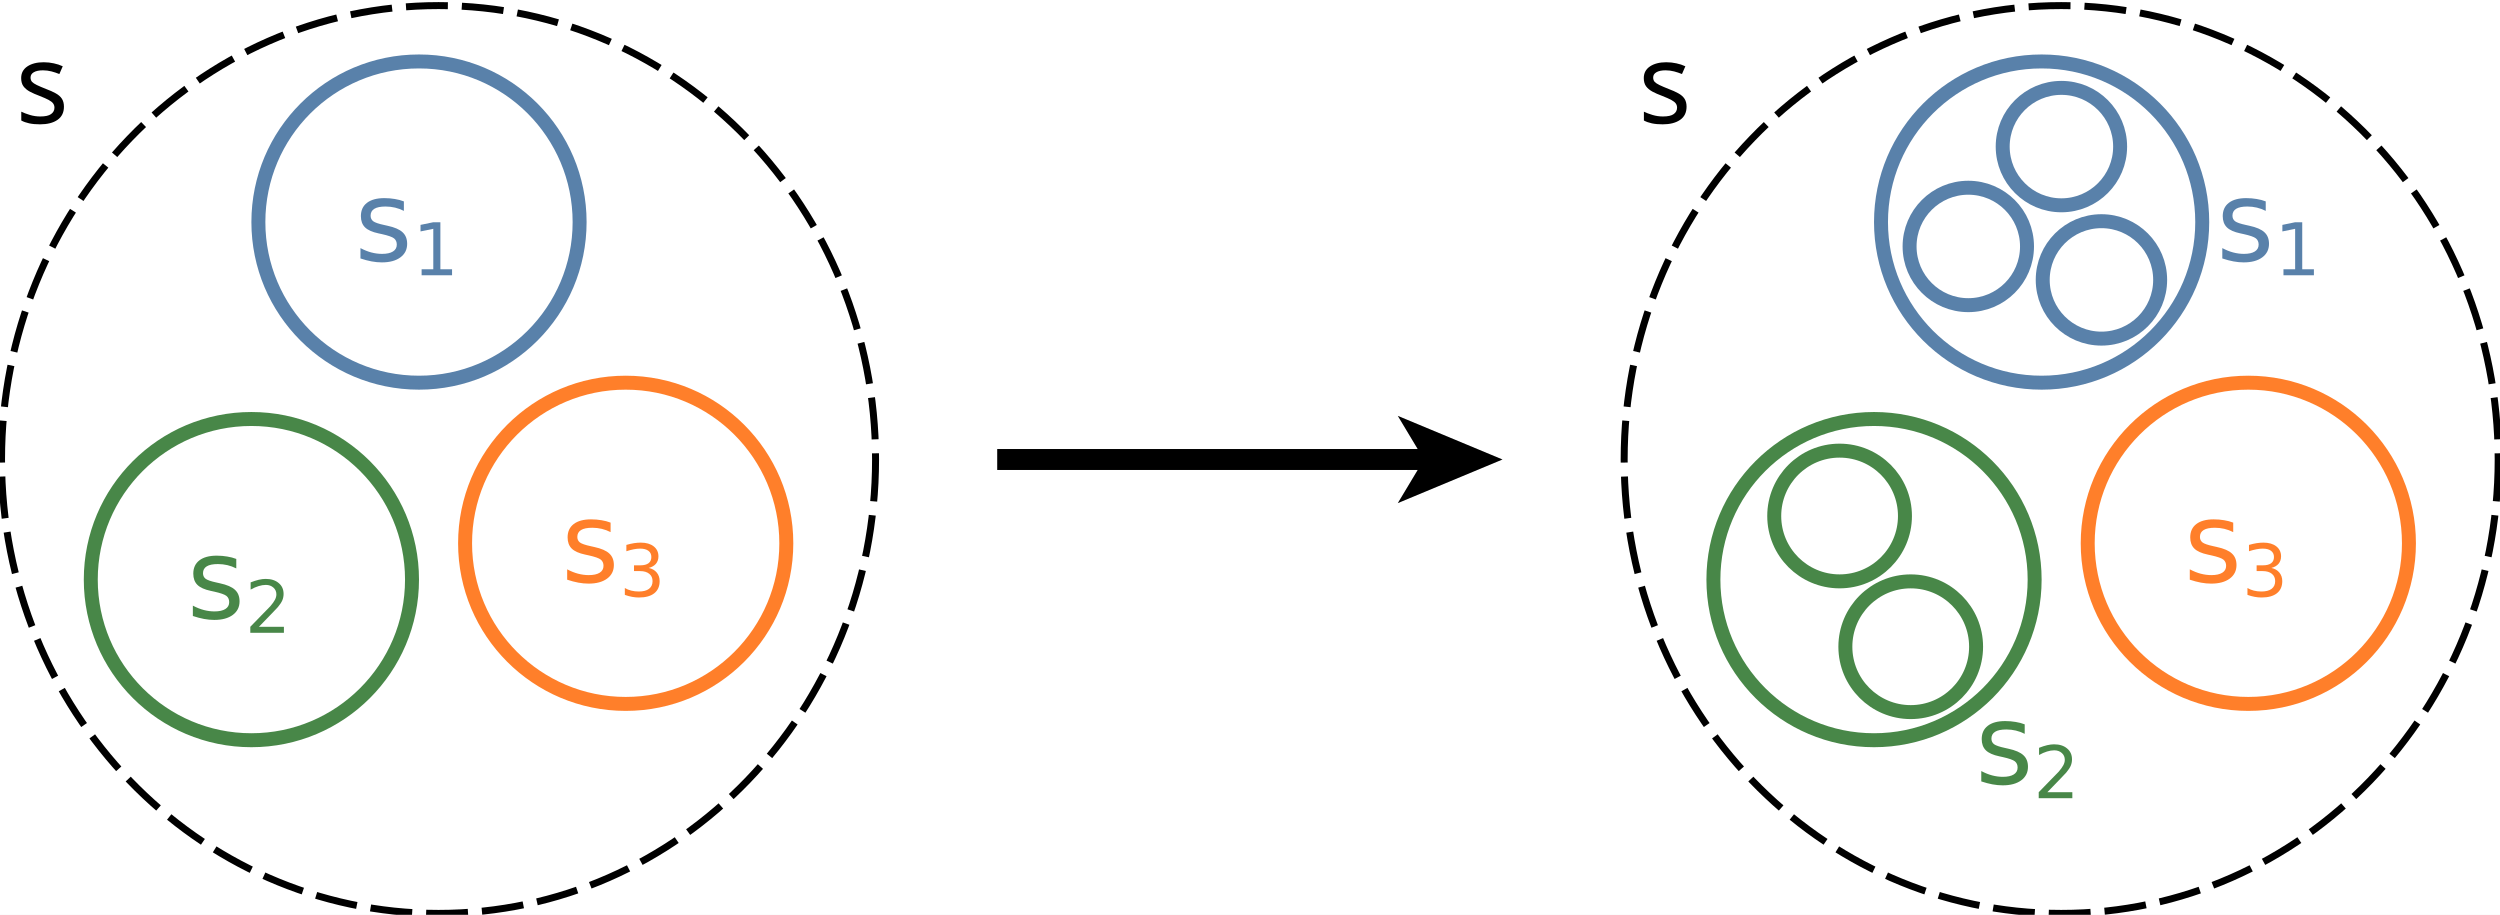
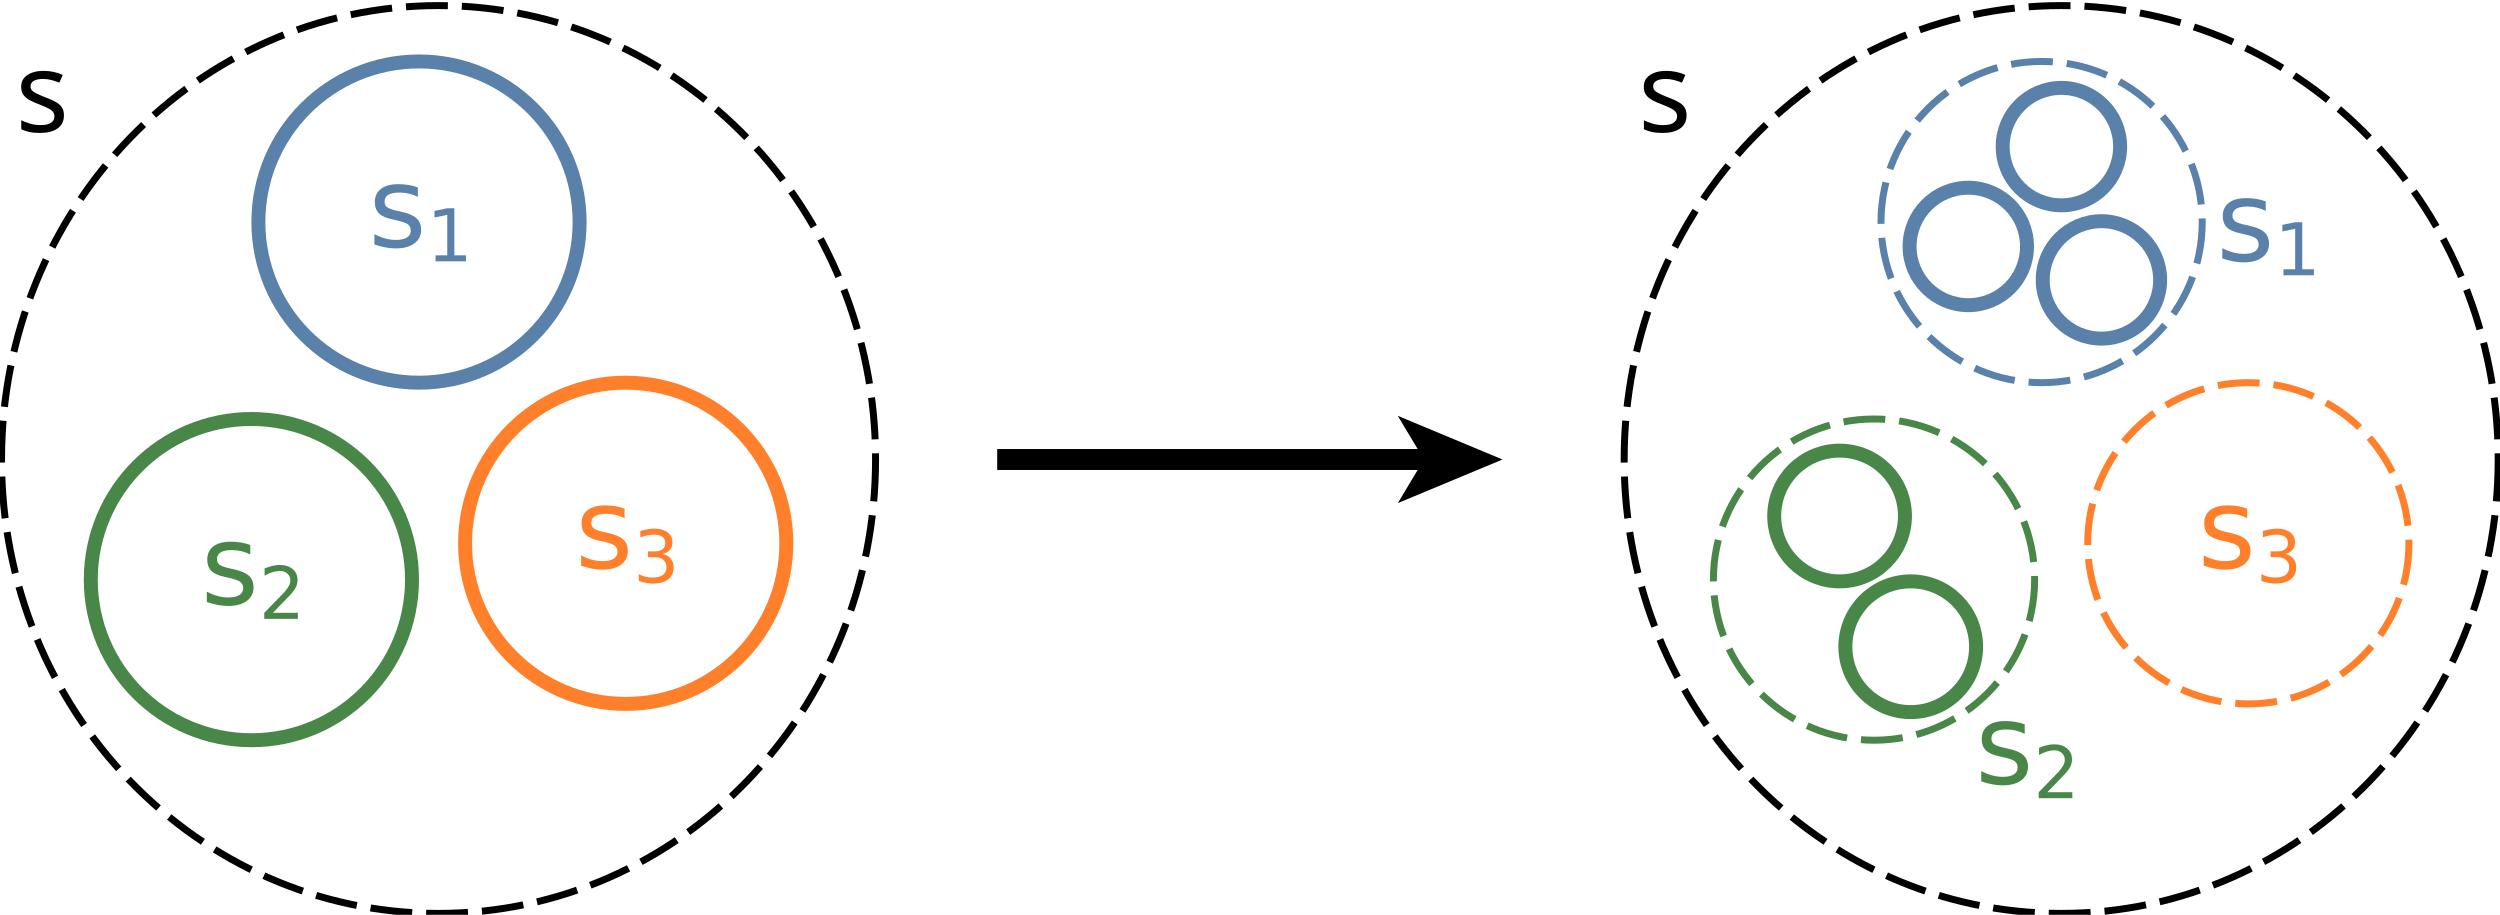
- <svg xmlns="http://www.w3.org/2000/svg" fill-opacity="1" color-rendering="auto" color-interpolation="auto" stroke="black" text-rendering="auto" stroke-linecap="square" width="358" stroke-miterlimit="10" stroke-opacity="1" shape-rendering="auto" fill="black" stroke-dasharray="none" font-weight="normal" stroke-width="1" height="131" font-family="'Dialog'" font-style="normal" stroke-linejoin="miter" font-size="12" stroke-dashoffset="0" image-rendering="auto" id="svg2" version="1.1">
+ <svg xmlns="http://www.w3.org/2000/svg" fill-opacity="1" color-rendering="auto" color-interpolation="auto" stroke="black" text-rendering="auto" stroke-linecap="square" width="358" stroke-miterlimit="10" stroke-opacity="1" shape-rendering="auto" fill="black" stroke-dasharray="none" font-weight="normal" stroke-width="1" height="131" font-family="'Dialog'" font-style="normal" stroke-linejoin="miter" font-size="12" stroke-dashoffset="0" image-rendering="auto" id="svg3069" version="1.1">
  <defs id="genericDefs" />
-   <g id="g5">
+   <g id="g3072">
    <defs id="defs1">
      <clipPath clipPathUnits="userSpaceOnUse" id="clipPath1">
-         <path d="M0 0 L358 0 L358 131 L0 131 L0 0 Z" id="path9" />
+         <path d="M0 0 L358 0 L358 131 L0 131 L0 0 Z" id="path3076" />
      </clipPath>
      <clipPath clipPathUnits="userSpaceOnUse" id="clipPath2">
-         <path d="M197 357 L555 357 L555 488 L197 488 L197 357 Z" id="path12" />
+         <path d="M197 357 L555 357 L555 488 L197 488 L197 357 Z" id="path3079" />
      </clipPath>
    </defs>
-     <g fill="white" transform="translate(-197,-357)" stroke="white" id="g14">
-       <rect x="197" width="358" height="131" y="357" clip-path="url(#clipPath2)" stroke="none" id="rect16" />
+     <g fill="white" transform="translate(-197,-357)" stroke="white" id="g3081">
+       <rect x="197" width="358" height="131" y="357" clip-path="url(#clipPath2)" stroke="none" id="rect3083" />
    </g>
-     <g stroke-width="3" stroke-miterlimit="1.45" transform="matrix(1,0,0,1,-197,-357)" stroke-linecap="butt" id="g18">
-       <path fill="none" d="M339.8 422.8 L402.16 422.8" clip-path="url(#clipPath2)" id="path20" />
-       <path d="M412.16 422.8 L397.16 416.55 L400.91 422.8 L397.16 429.05 Z" clip-path="url(#clipPath2)" stroke="none" id="path22" />
-       <text x="199.22" font-size="16" y="374.652" clip-path="url(#clipPath2)" font-family="sans-serif" stroke="none" stroke-width="1" xml:space="preserve" id="text24">s</text>
-       <ellipse clip-path="url(#clipPath2)" fill="none" stroke-dasharray="6,2" rx="62.58" cx="259.8" ry="65" cy="422.8" stroke-width="1" id="ellipse26" d="m 322.38,422.8 c 0,35.899 -28.018,65 -62.58,65 -34.562,0 -62.58,-29.101 -62.58,-65 0,-35.899 28.018,-65 62.58,-65 34.562,0 62.58,29.101 62.58,65 z" />
-     </g>
-     <g font-size="16" stroke-linecap="butt" transform="matrix(1,0,0,1,-197,-357)" fill="rgb(89,129,170)" font-family="'DejaVu Sans'" stroke="rgb(89,129,170)" stroke-miterlimit="1.45" id="g28">
-       <text x="247.742" xml:space="preserve" y="394.339" clip-path="url(#clipPath2)" stroke="none" id="text30">s<tspan style="font-size:65%;baseline-shift:sub" id="tspan3061">1</tspan>
-       </text>
-       <circle fill="none" stroke-width="2" r="23" clip-path="url(#clipPath2)" cx="257" cy="388.8" id="circle32" d="m 280,388.8 c 0,12.703 -10.297,23 -23,23 -12.703,0 -23,-10.297 -23,-23 0,-12.703 10.297,-23 23,-23 12.703,0 23,10.297 23,23 z" />
-       <text fill="rgb(72,135,72)" x="223.742" xml:space="preserve" y="445.539" clip-path="url(#clipPath2)" stroke="none" id="text34">s<tspan style="font-size:65%;baseline-shift:sub" id="tspan3063">2</tspan>
+     <g font-size="16" stroke-miterlimit="1.45" font-family="sans-serif" transform="matrix(1,0,0,1,-197,-357)" stroke-linecap="butt" id="g3085">
+       <text x="199.22" xml:space="preserve" y="375.886" clip-path="url(#clipPath2)" stroke="none" id="text3087">s</text>
+       <ellipse clip-path="url(#clipPath2)" fill="none" stroke-dasharray="6,2" rx="62.58" cx="259.8" ry="65" cy="422.8" id="ellipse3089" d="m 322.38,422.8 c 0,35.899 -28.018,65 -62.58,65 -34.562,0 -62.58,-29.101 -62.58,-65 0,-35.899 28.018,-65 62.58,-65 34.562,0 62.58,29.101 62.58,65 z" />
+       <text x="247.742" y="394.339" clip-path="url(#clipPath2)" xml:space="preserve" id="text3091" transform="translate(2,-2)" style="fill:#5981aa;stroke:none;font-family:DejaVu Sans">s<tspan style="font-size:65.001%;baseline-shift:sub" id="tspan3153">1</tspan>
      </text>
    </g>
-     <g fill="rgb(72,135,72)" stroke-width="2" stroke-miterlimit="1.45" transform="matrix(1,0,0,1,-197,-357)" stroke-linecap="butt" stroke="rgb(72,135,72)" id="g36">
-       <circle fill="none" r="23" clip-path="url(#clipPath2)" cx="233" cy="440" id="circle38" d="m 256,440 c 0,12.703 -10.297,23 -23,23 -12.703,0 -23,-10.297 -23,-23 0,-12.703 10.297,-23 23,-23 12.703,0 23,10.297 23,23 z" />
+     <g fill="rgb(89,129,170)" stroke-width="2" stroke-miterlimit="1.45" transform="matrix(1,0,0,1,-197,-357)" stroke-linecap="butt" stroke="rgb(89,129,170)" id="g3093">
+       <circle fill="none" r="23" clip-path="url(#clipPath2)" cx="257" cy="388.8" id="circle3095" d="m 280,388.8 c 0,12.703 -10.297,23 -23,23 -12.703,0 -23,-10.297 -23,-23 0,-12.703 10.297,-23 23,-23 12.703,0 23,10.297 23,23 z" />
    </g>
-     <g font-size="16" stroke-linecap="butt" transform="matrix(1,0,0,1,-197,-357)" fill="rgb(255,127,42)" font-family="'DejaVu Sans'" stroke="rgb(255,127,42)" stroke-miterlimit="1.45" id="g40">
-       <text x="277.342" xml:space="preserve" y="440.339" clip-path="url(#clipPath2)" stroke="none" id="text42">s<tspan style="font-size:65%;baseline-shift:sub" id="tspan3065">3</tspan>
+     <g font-size="16" stroke-linecap="butt" transform="matrix(1,0,0,1,-197,-357)" fill="rgb(72,135,72)" font-family="'DejaVu Sans'" stroke="rgb(72,135,72)" stroke-miterlimit="1.45" id="g3097">
+       <text x="223.742" xml:space="preserve" y="445.539" clip-path="url(#clipPath2)" id="text3099" transform="translate(2,-2)" style="stroke:none">s<tspan style="font-size:65.001%;baseline-shift:sub" id="tspan3157">2</tspan>
      </text>
-       <circle fill="none" stroke-width="2" r="23" clip-path="url(#clipPath2)" cx="286.6" cy="434.8" id="circle44" d="m 309.6,434.8 c 0,12.703 -10.297,23 -23,23 -12.703,0 -23,-10.297 -23,-23 0,-12.703 10.297,-23 23,-23 12.703,0 23,10.297 23,23 z" />
-       <text x="431.58" y="374.652" clip-path="url(#clipPath2)" fill="black" font-family="sans-serif" stroke="none" xml:space="preserve" id="text46">s</text>
-     </g>
-     <g stroke-dasharray="6,2" stroke-miterlimit="1.45" transform="matrix(1,0,0,1,-197,-357)" stroke-linecap="butt" id="g48">
-       <ellipse rx="62.58" fill="none" ry="65" clip-path="url(#clipPath2)" cx="492.16" cy="422.8" id="ellipse50" d="m 554.74,422.8 c 0,35.899 -28.018,65 -62.58,65 -34.562,0 -62.58,-29.101 -62.58,-65 0,-35.899 28.018,-65 62.58,-65 34.562,0 62.58,29.101 62.58,65 z" />
-     </g>
-     <g font-size="16" stroke-linecap="butt" transform="matrix(1,0,0,1,-197,-357)" fill="rgb(89,129,170)" font-family="'DejaVu Sans'" stroke="rgb(89,129,170)" stroke-miterlimit="1.45" id="g52">
-       <text x="514.36" xml:space="preserve" y="394.339" clip-path="url(#clipPath2)" stroke="none" id="text54">s<tspan style="font-size:65%;baseline-shift:sub" id="tspan3067">1</tspan>
-       </text>
-       <circle fill="none" stroke-width="2" r="23" clip-path="url(#clipPath2)" cx="489.36" cy="388.8" id="circle56" d="m 512.36,388.8 c 0,12.703 -10.297,23 -23,23 -12.703,0 -23,-10.297 -23,-23 0,-12.703 10.297,-23 23,-23 12.703,0 23,10.297 23,23 z" />
-       <text fill="rgb(72,135,72)" x="479.844" xml:space="preserve" y="469.227" clip-path="url(#clipPath2)" stroke="none" id="text58">s<tspan style="font-size:65%;baseline-shift:sub" id="tspan3069">2</tspan>
+       <circle fill="none" stroke-width="2" r="23" clip-path="url(#clipPath2)" cx="233" cy="440" id="circle3101" d="m 256,440 c 0,12.703 -10.297,23 -23,23 -12.703,0 -23,-10.297 -23,-23 0,-12.703 10.297,-23 23,-23 12.703,0 23,10.297 23,23 z" />
+       <text x="277.342" xml:space="preserve" y="440.339" clip-path="url(#clipPath2)" id="text3103" transform="translate(2,-2)" style="fill:#ff7f2a;stroke:none">s<tspan style="font-size:65.001%;baseline-shift:sub" id="tspan3159">3</tspan>
      </text>
    </g>
-     <g fill="rgb(72,135,72)" stroke-width="2" stroke-miterlimit="1.45" transform="matrix(1,0,0,1,-197,-357)" stroke-linecap="butt" stroke="rgb(72,135,72)" id="g60">
-       <circle fill="none" r="23" clip-path="url(#clipPath2)" cx="465.36" cy="440" id="circle62" d="m 488.36,440 c 0,12.703 -10.297,23 -23,23 -12.703,0 -23,-10.297 -23,-23 0,-12.703 10.297,-23 23,-23 12.703,0 23,10.297 23,23 z" />
+     <g fill="rgb(255,127,42)" stroke-width="2" stroke-miterlimit="1.45" transform="matrix(1,0,0,1,-197,-357)" stroke-linecap="butt" stroke="rgb(255,127,42)" id="g3105">
+       <circle fill="none" r="23" clip-path="url(#clipPath2)" cx="286.6" cy="434.8" id="circle3107" d="m 309.6,434.8 c 0,12.703 -10.297,23 -23,23 -12.703,0 -23,-10.297 -23,-23 0,-12.703 10.297,-23 23,-23 12.703,0 23,10.297 23,23 z" />
    </g>
-     <g font-size="16" stroke-linecap="butt" transform="matrix(1,0,0,1,-197,-357)" fill="rgb(255,127,42)" font-family="'DejaVu Sans'" stroke="rgb(255,127,42)" stroke-miterlimit="1.45" id="g64">
-       <text x="509.702" xml:space="preserve" y="440.339" clip-path="url(#clipPath2)" stroke="none" id="text66">s<tspan style="font-size:65%;baseline-shift:sub" id="tspan3071">3</tspan>
+     <g font-size="16" stroke-miterlimit="1.45" font-family="sans-serif" transform="matrix(1,0,0,1,-197,-357)" stroke-linecap="butt" id="g3109">
+       <text x="431.58" xml:space="preserve" y="375.886" clip-path="url(#clipPath2)" stroke="none" id="text3111">s</text>
+       <ellipse clip-path="url(#clipPath2)" fill="none" stroke-dasharray="6,2" rx="62.58" cx="492.16" ry="65" cy="422.8" id="ellipse3113" d="m 554.74,422.8 c 0,35.899 -28.018,65 -62.58,65 -34.562,0 -62.58,-29.101 -62.58,-65 0,-35.899 28.018,-65 62.58,-65 34.562,0 62.58,29.101 62.58,65 z" />
+       <text x="514.36" y="394.339" clip-path="url(#clipPath2)" fill="rgb(89,129,170)" font-family="'DejaVu Sans'" stroke="none" xml:space="preserve" id="text3115">s<tspan style="font-size:65%;baseline-shift:sub" id="tspan3161">1</tspan>
      </text>
-       <circle fill="none" stroke-width="2" r="23" clip-path="url(#clipPath2)" cx="518.96" cy="434.8" id="circle68" d="m 541.96,434.8 c 0,12.703 -10.297,23 -23,23 -12.703,0 -23,-10.297 -23,-23 0,-12.703 10.297,-23 23,-23 12.703,0 23,10.297 23,23 z" />
    </g>
-     <g fill="rgb(89,129,170)" stroke-width="2" stroke-miterlimit="1.45" transform="matrix(1,0,0,1,-197,-357)" stroke-linecap="butt" stroke="rgb(89,129,170)" id="g70">
-       <circle fill="none" r="8.408" clip-path="url(#clipPath2)" cx="492.194" cy="377.992" id="circle72" d="m 500.602,377.992 c 0,4.644 -3.764,8.408 -8.408,8.408 -4.644,0 -8.408,-3.764 -8.408,-8.408 0,-4.644 3.764,-8.408 8.408,-8.408 4.644,0 8.408,3.764 8.408,8.408 z" />
-       <circle fill="none" r="8.408" clip-path="url(#clipPath2)" cx="478.86" cy="392.291" id="circle74" d="m 487.268,392.291 c 0,4.644 -3.764,8.408 -8.408,8.408 -4.644,0 -8.408,-3.764 -8.408,-8.408 0,-4.644 3.764,-8.408 8.408,-8.408 4.644,0 8.408,3.764 8.408,8.408 z" />
-       <circle fill="none" r="8.408" clip-path="url(#clipPath2)" cx="497.926" cy="397.082" id="circle76" d="m 506.334,397.082 c 0,4.644 -3.764,8.408 -8.408,8.408 -4.644,0 -8.408,-3.764 -8.408,-8.408 0,-4.644 3.764,-8.408 8.408,-8.408 4.644,0 8.408,3.764 8.408,8.408 z" />
-       <circle fill="none" r="9.36" clip-path="url(#clipPath2)" cx="470.616" cy="449.613" stroke="rgb(72,135,72)" id="circle78" d="m 479.976,449.613 c 0,5.17 -4.191,9.36 -9.36,9.36 -5.17,0 -9.36,-4.191 -9.36,-9.36 0,-5.17 4.191,-9.36 9.36,-9.36 5.17,0 9.36,4.191 9.36,9.36 z" />
-       <circle fill="none" r="9.36" clip-path="url(#clipPath2)" cx="460.43" cy="430.892" stroke="rgb(72,135,72)" id="circle80" d="m 469.79,430.892 c 0,5.17 -4.191,9.36 -9.36,9.36 -5.17,0 -9.36,-4.191 -9.36,-9.36 0,-5.17 4.191,-9.36 9.36,-9.36 5.17,0 9.36,4.191 9.36,9.36 z" />
+     <g fill="rgb(89,129,170)" stroke-dasharray="6,2" stroke-miterlimit="1.45" transform="matrix(1,0,0,1,-197,-357)" stroke-linecap="butt" stroke="rgb(89,129,170)" id="g3117">
+       <circle fill="none" r="23" clip-path="url(#clipPath2)" cx="489.36" cy="388.8" id="circle3119" d="m 512.36,388.8 c 0,12.703 -10.297,23 -23,23 -12.703,0 -23,-10.297 -23,-23 0,-12.703 10.297,-23 23,-23 12.703,0 23,10.297 23,23 z" />
+     </g>
+     <g font-size="16" stroke-linecap="butt" transform="matrix(1,0,0,1,-197,-357)" fill="rgb(72,135,72)" font-family="'DejaVu Sans'" stroke="rgb(72,135,72)" stroke-miterlimit="1.45" id="g3121">
+       <text x="479.844" xml:space="preserve" y="469.227" clip-path="url(#clipPath2)" stroke="none" id="text3123">s<tspan style="font-size:65%;baseline-shift:sub" id="tspan3163">2</tspan>
+       </text>
+       <circle fill="none" stroke-dasharray="6,2" r="23" clip-path="url(#clipPath2)" cx="465.36" cy="440" id="circle3125" d="m 488.36,440 c 0,12.703 -10.297,23 -23,23 -12.703,0 -23,-10.297 -23,-23 0,-12.703 10.297,-23 23,-23 12.703,0 23,10.297 23,23 z" />
+       <text x="509.702" xml:space="preserve" y="440.339" clip-path="url(#clipPath2)" id="text3127" transform="translate(2,-2)" style="fill:#ff7f2a;stroke:none">s<tspan style="font-size:65.001%;baseline-shift:sub" id="tspan3165">3</tspan>
+       </text>
+     </g>
+     <g fill="rgb(255,127,42)" stroke-dasharray="6,2" stroke-miterlimit="1.45" transform="matrix(1,0,0,1,-197,-357)" stroke-linecap="butt" stroke="rgb(255,127,42)" id="g3129">
+       <circle fill="none" r="23" clip-path="url(#clipPath2)" cx="518.96" cy="434.8" id="circle3131" d="m 541.96,434.8 c 0,12.703 -10.297,23 -23,23 -12.703,0 -23,-10.297 -23,-23 0,-12.703 10.297,-23 23,-23 12.703,0 23,10.297 23,23 z" />
+     </g>
+     <g fill="rgb(89,129,170)" stroke-width="2" stroke-miterlimit="1.45" transform="matrix(1,0,0,1,-197,-357)" stroke-linecap="butt" stroke="rgb(89,129,170)" id="g3133">
+       <circle fill="none" r="8.408" clip-path="url(#clipPath2)" cx="492.194" cy="377.992" id="circle3135" d="m 500.602,377.992 c 0,4.644 -3.764,8.408 -8.408,8.408 -4.644,0 -8.408,-3.764 -8.408,-8.408 0,-4.644 3.764,-8.408 8.408,-8.408 4.644,0 8.408,3.764 8.408,8.408 z" />
+       <circle fill="none" r="8.408" clip-path="url(#clipPath2)" cx="478.86" cy="392.291" id="circle3137" d="m 487.268,392.291 c 0,4.644 -3.764,8.408 -8.408,8.408 -4.644,0 -8.408,-3.764 -8.408,-8.408 0,-4.644 3.764,-8.408 8.408,-8.408 4.644,0 8.408,3.764 8.408,8.408 z" />
+       <circle fill="none" r="8.408" clip-path="url(#clipPath2)" cx="497.926" cy="397.082" id="circle3139" d="m 506.334,397.082 c 0,4.644 -3.764,8.408 -8.408,8.408 -4.644,0 -8.408,-3.764 -8.408,-8.408 0,-4.644 3.764,-8.408 8.408,-8.408 4.644,0 8.408,3.764 8.408,8.408 z" />
+       <circle fill="none" r="9.36" clip-path="url(#clipPath2)" cx="470.616" cy="449.613" stroke="rgb(72,135,72)" id="circle3141" d="m 479.976,449.613 c 0,5.17 -4.191,9.36 -9.36,9.36 -5.17,0 -9.36,-4.191 -9.36,-9.36 0,-5.17 4.191,-9.36 9.36,-9.36 5.17,0 9.36,4.191 9.36,9.36 z" />
+       <circle fill="none" r="9.36" clip-path="url(#clipPath2)" cx="460.43" cy="430.892" stroke="rgb(72,135,72)" id="circle3143" d="m 469.79,430.892 c 0,5.17 -4.191,9.36 -9.36,9.36 -5.17,0 -9.36,-4.191 -9.36,-9.36 0,-5.17 4.191,-9.36 9.36,-9.36 5.17,0 9.36,4.191 9.36,9.36 z" />
+       <path fill="none" stroke-width="3" d="M339.8 422.8 L402.16 422.8" clip-path="url(#clipPath2)" stroke="black" id="path3145" />
+       <path fill="black" stroke-width="3" d="M412.16 422.8 L397.16 416.55 L400.91 422.8 L397.16 429.05 Z" clip-path="url(#clipPath2)" stroke="none" id="path3147" />
    </g>
  </g>
</svg>
